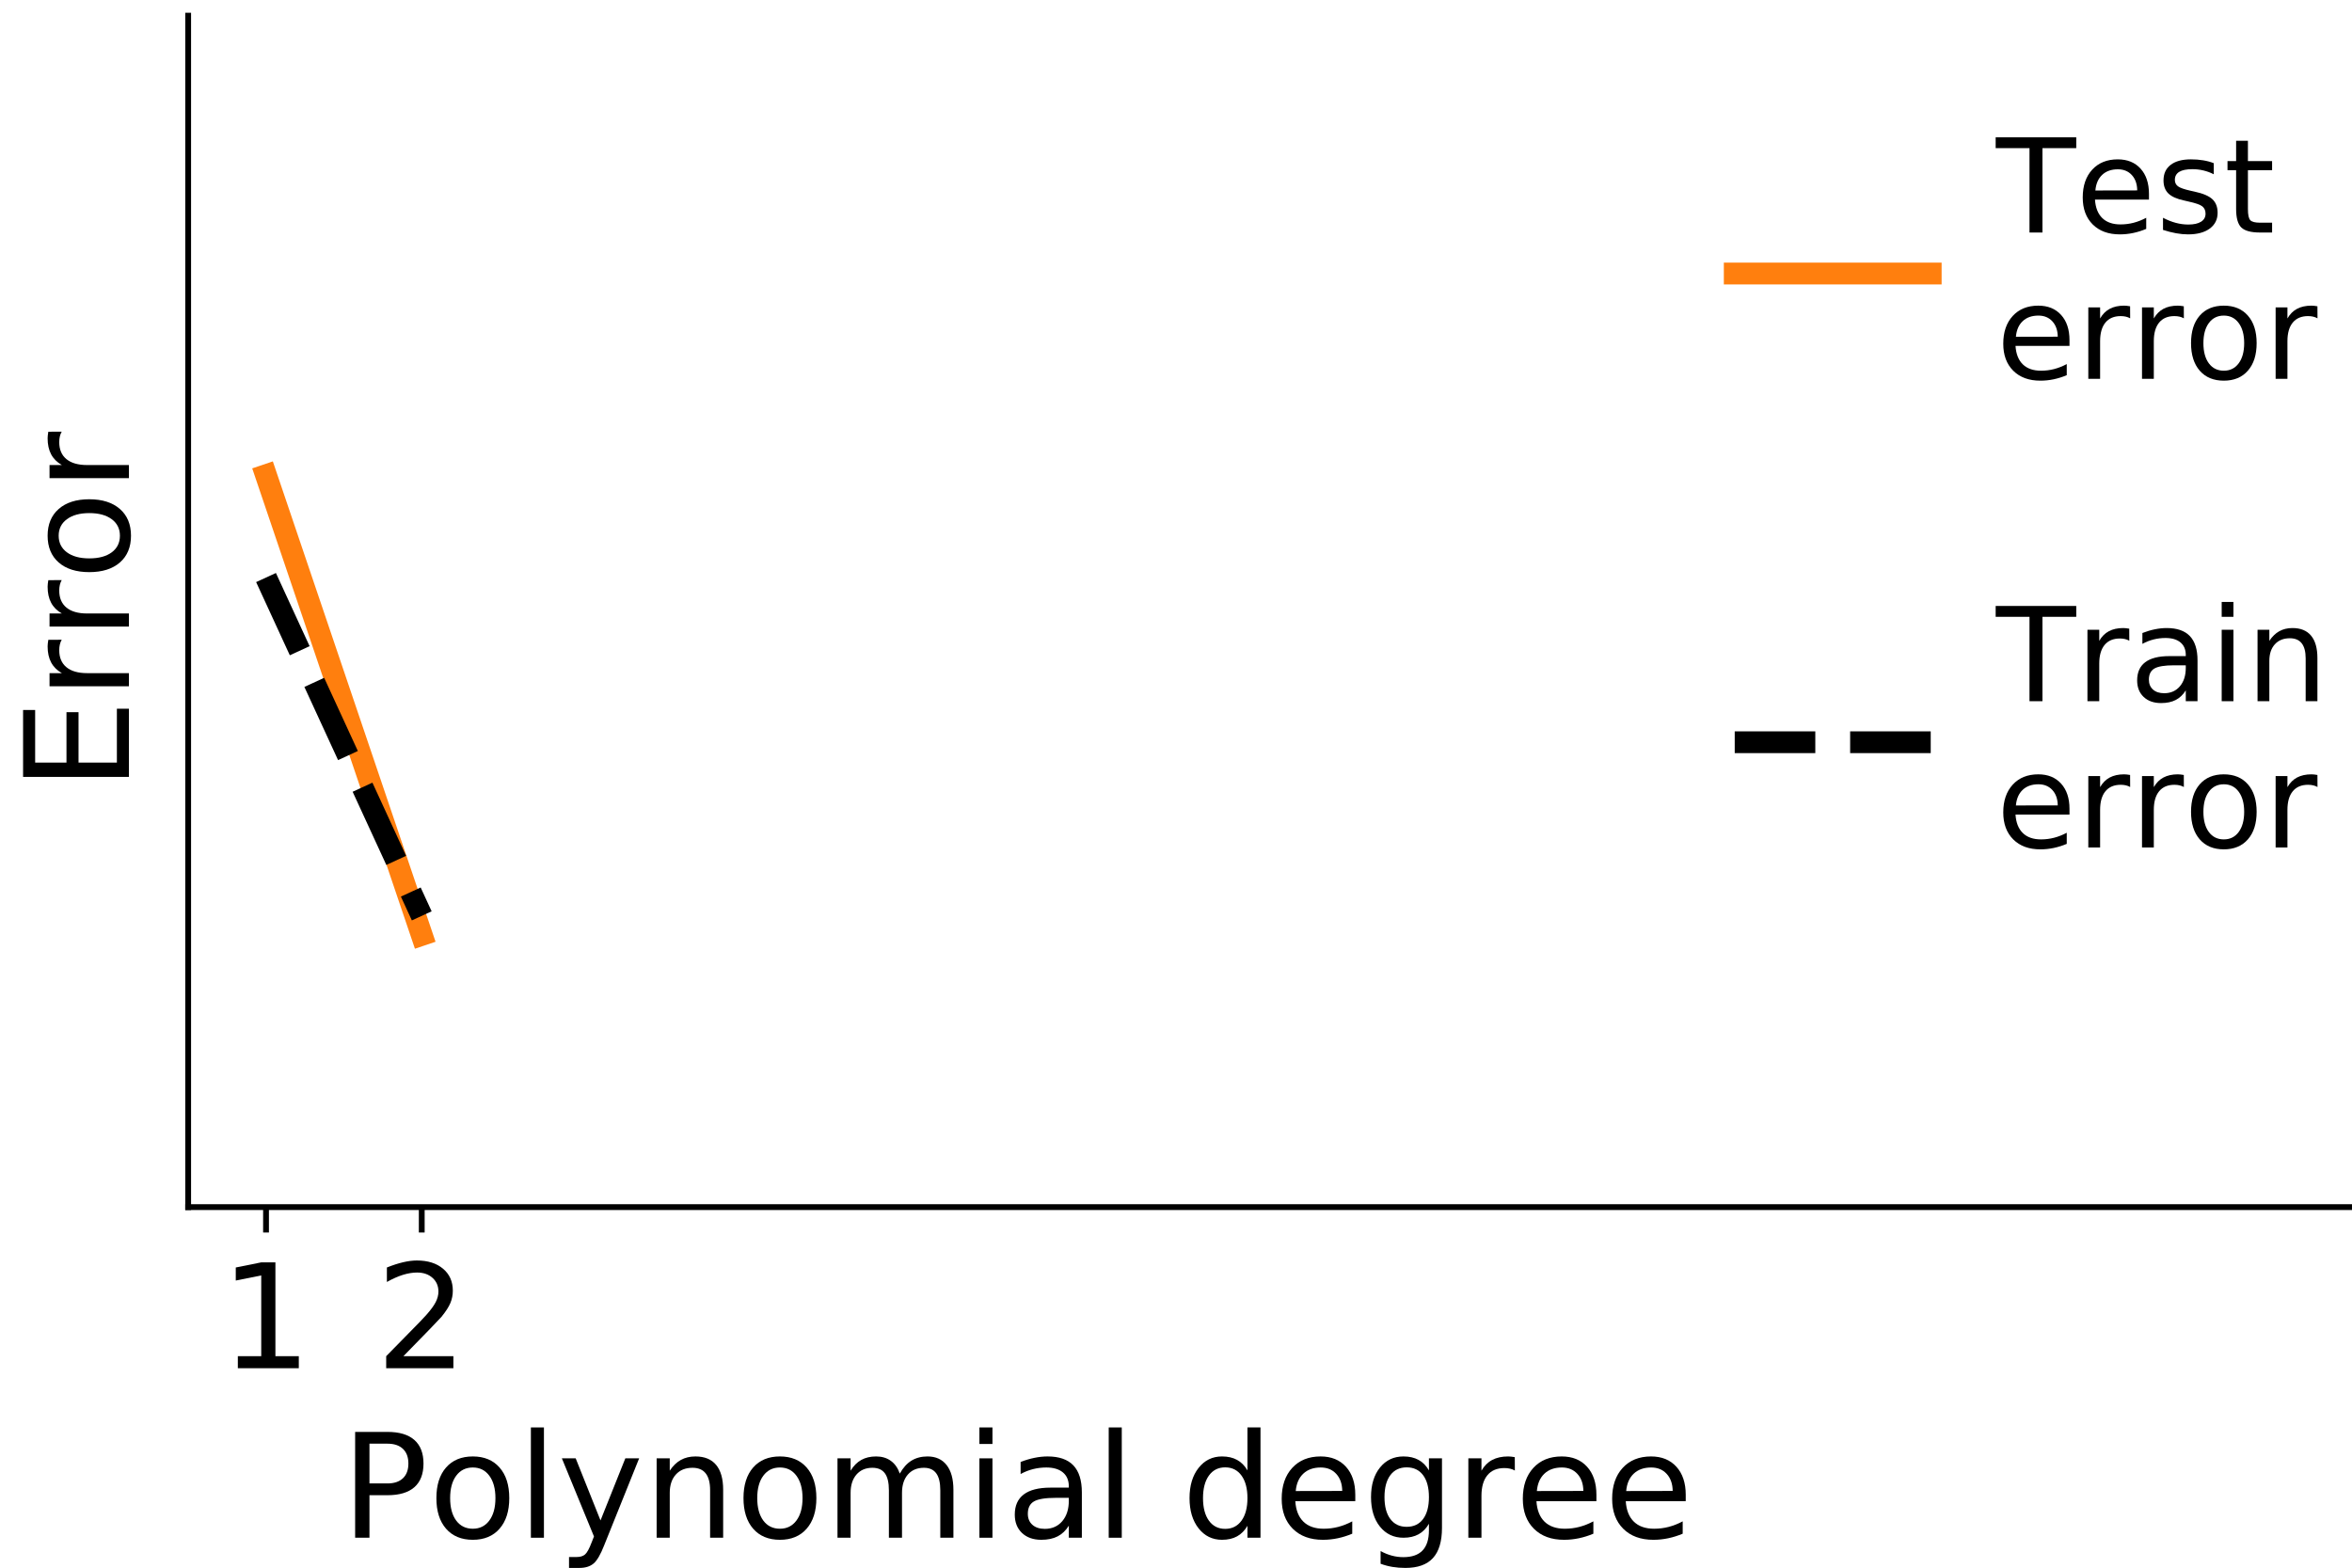
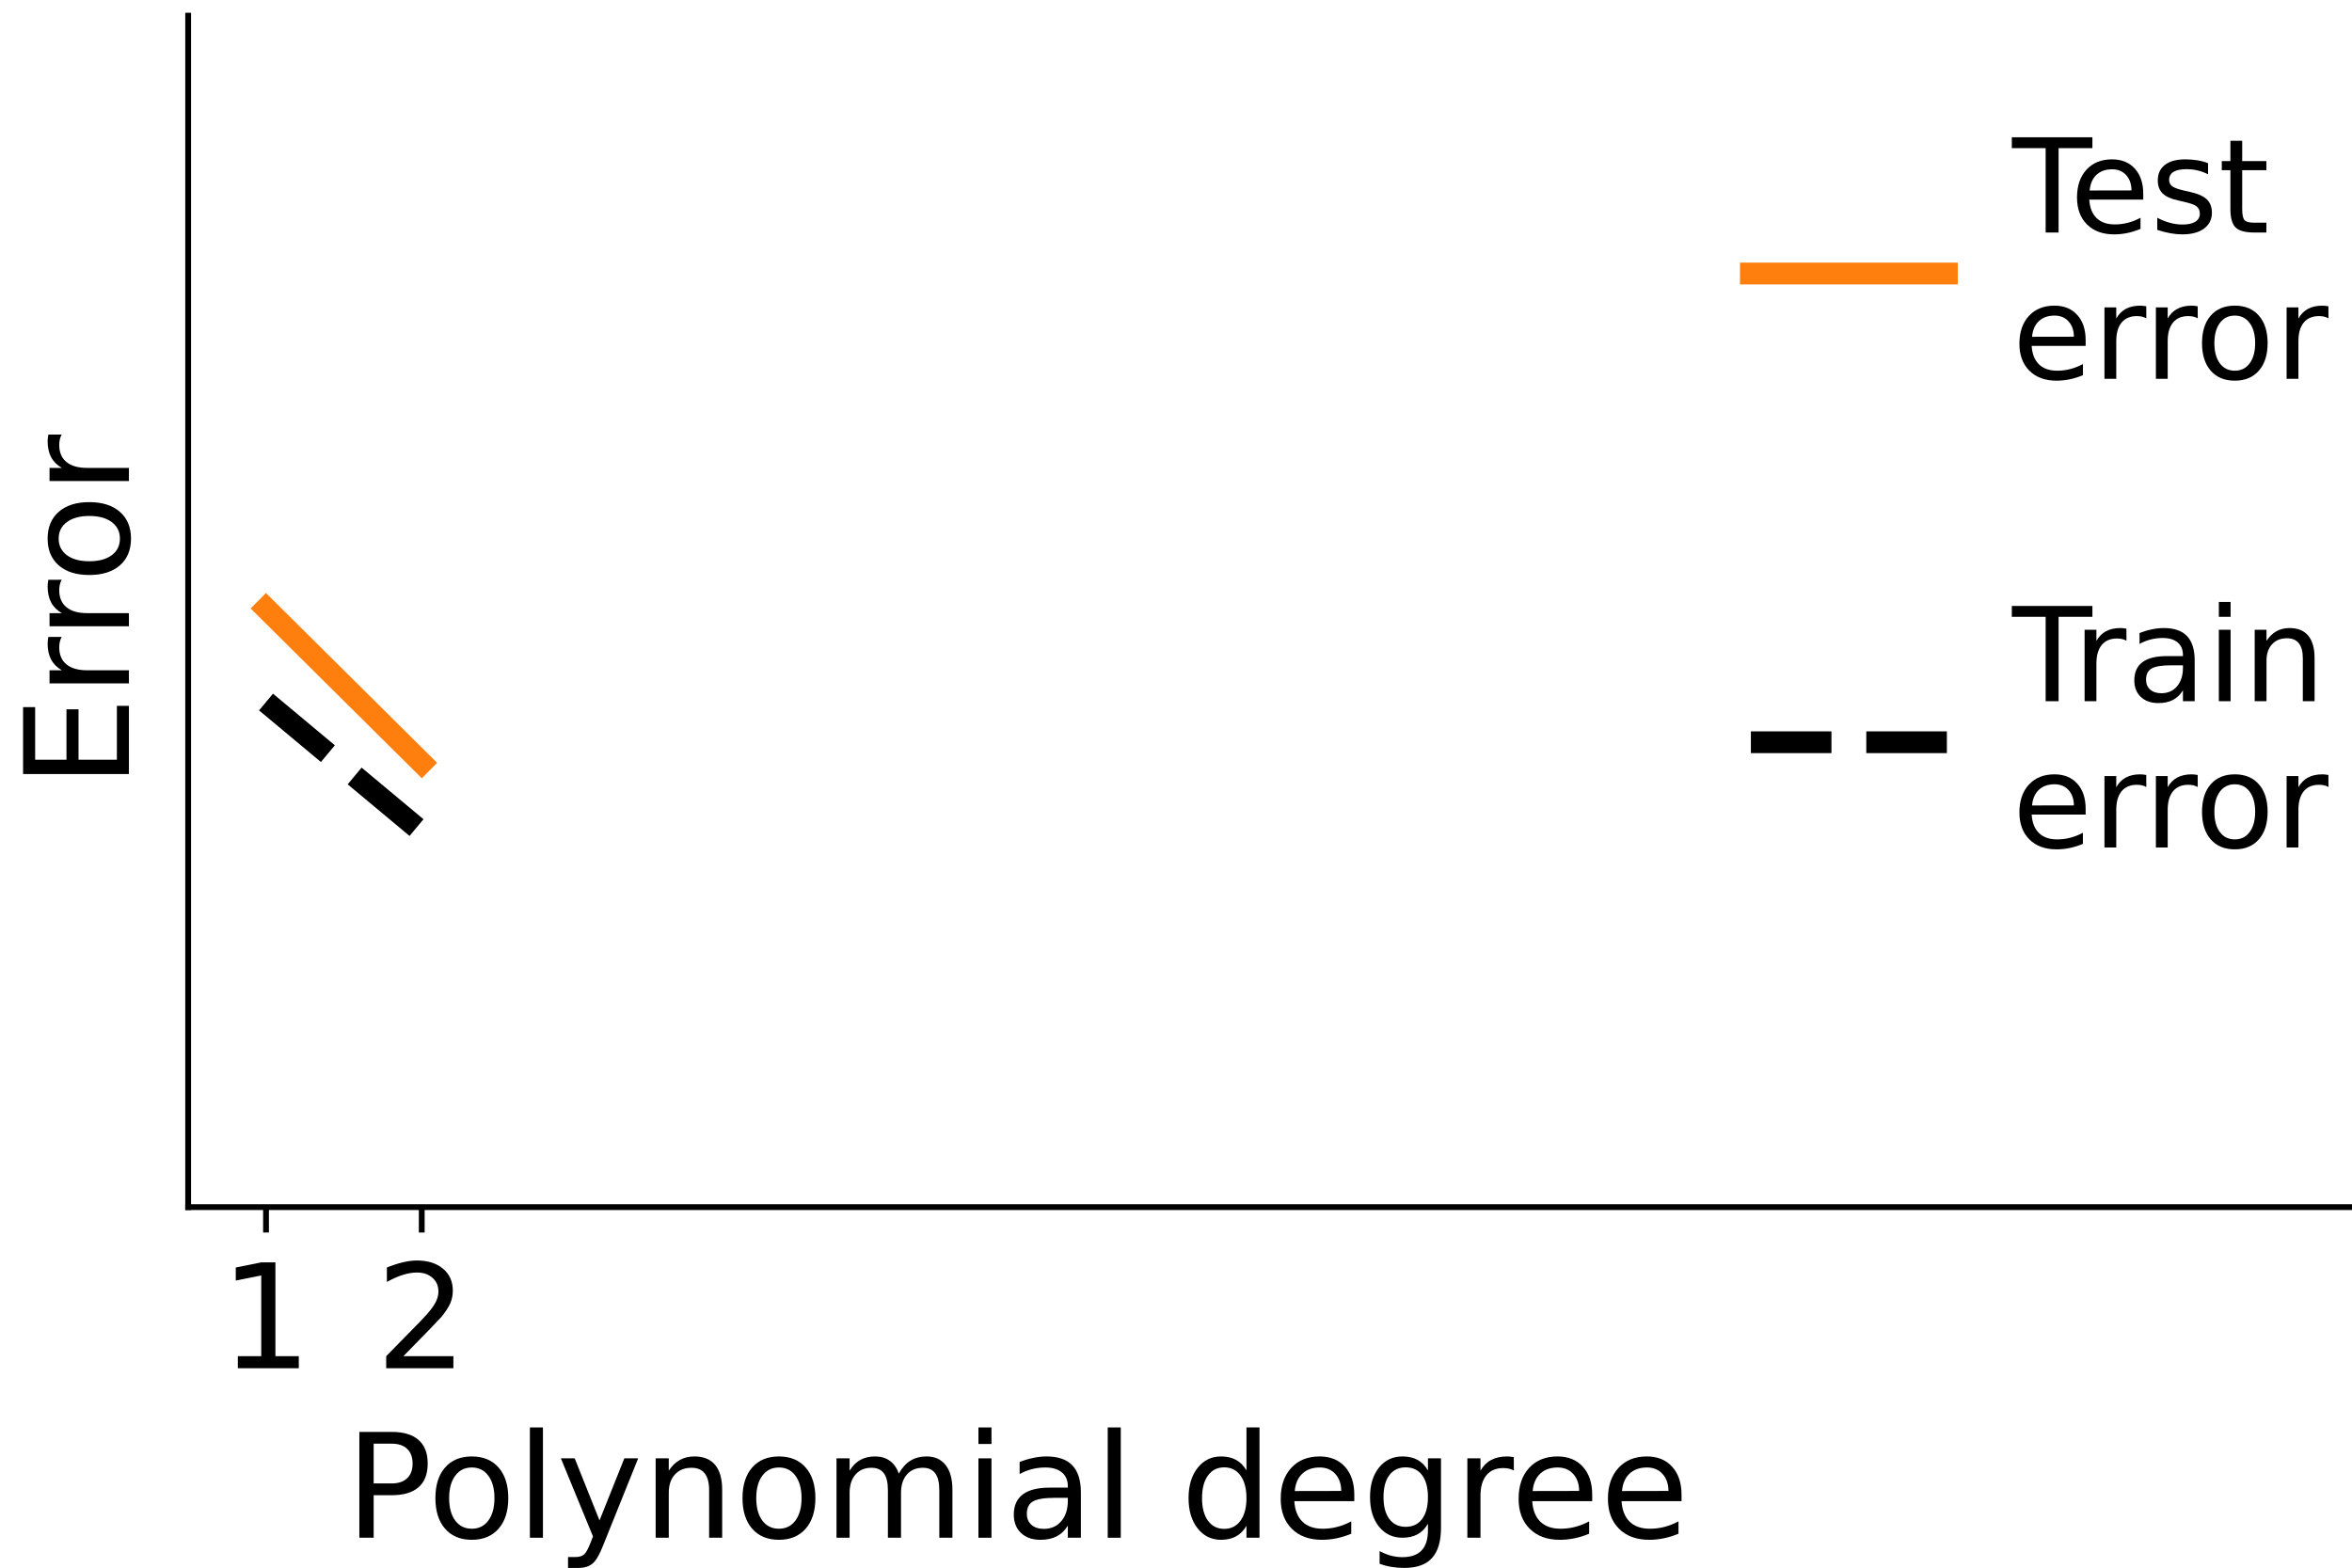
<svg xmlns="http://www.w3.org/2000/svg" xmlns:xlink="http://www.w3.org/1999/xlink" height="216pt" version="1.1" viewBox="0 0 324 216" width="324pt">
  <defs>
-     <style type="text/css">
- *{stroke-linecap:butt;stroke-linejoin:round;}
-   </style>
+     <style type="text/css">*{stroke-linecap:butt;stroke-linejoin:round;}</style>
  </defs>
  <g id="figure_1">
    <g id="patch_1">
      <path d="M 0 216  L 324 216  L 324 0  L 0 0  z " style="fill:none;" />
    </g>
    <g id="axes_1">
      <g id="patch_2">
        <path d="M 25.92 166.32  L 336.96 166.32  L 336.96 2.16  L 25.92 2.16  z " style="fill:none;" />
      </g>
      <g id="matplotlib.axis_1">
        <g id="xtick_1">
          <g id="line2d_1">
            <defs>
-               <path d="M 0 0  L 0 3.5  " id="mc88f7deb1b" style="stroke:#000000;stroke-width:0.8;" />
+               <path d="M 0 0  L 0 3.5  " id="mbb1f1e65dd" style="stroke:#000000;stroke-width:0.8;" />
            </defs>
            <g>
-               <use style="stroke:#000000;stroke-width:0.8;" x="36.646" xlink:href="#mc88f7deb1b" y="166.32" />
+               <use style="stroke:#000000;stroke-width:0.8;" x="36.646" xlink:href="#mbb1f1e65dd" y="166.32" />
            </g>
          </g>
          <g id="text_1">
-             <defs>
-               <path d="M 12.406 8.297  L 28.516 8.297  L 28.516 63.922  L 10.984 60.406  L 10.984 69.391  L 28.422 72.906  L 38.281 72.906  L 38.281 8.297  L 54.391 8.297  L 54.391 0  L 12.406 0  z " id="DejaVuSans-49" />
-             </defs>
            <g transform="translate(30.28302 188.5169)scale(0.2 -0.2)">
+               <defs>
+                 <path d="M 12.406 8.297  L 28.516 8.297  L 28.516 63.922  L 10.984 60.406  L 10.984 69.391  L 28.422 72.906  L 38.281 72.906  L 38.281 8.297  L 54.391 8.297  L 54.391 0  L 12.406 0  z " id="DejaVuSans-49" />
+               </defs>
              <use xlink:href="#DejaVuSans-49" />
            </g>
          </g>
        </g>
        <g id="xtick_2">
          <g id="line2d_2">
            <g>
-               <use style="stroke:#000000;stroke-width:0.8;" x="58.097" xlink:href="#mc88f7deb1b" y="166.32" />
+               <use style="stroke:#000000;stroke-width:0.8;" x="58.097" xlink:href="#mbb1f1e65dd" y="166.32" />
            </g>
          </g>
          <g id="text_2">
-             <defs>
-               <path d="M 19.188 8.297  L 53.609 8.297  L 53.609 0  L 7.328 0  L 7.328 8.297  Q 12.938 14.109 22.625 23.891  Q 32.328 33.688 34.812 36.531  Q 39.547 41.844 41.422 45.531  Q 43.312 49.219 43.312 52.781  Q 43.312 58.594 39.234 62.25  Q 35.156 65.922 28.609 65.922  Q 23.969 65.922 18.812 64.312  Q 13.672 62.703 7.812 59.422  L 7.812 69.391  Q 13.766 71.781 18.938 73  Q 24.125 74.219 28.422 74.219  Q 39.75 74.219 46.484 68.547  Q 53.219 62.891 53.219 53.422  Q 53.219 48.922 51.531 44.891  Q 49.859 40.875 45.406 35.406  Q 44.188 33.984 37.641 27.219  Q 31.109 20.453 19.188 8.297  z " id="DejaVuSans-50" />
-             </defs>
            <g transform="translate(51.73405 188.5169)scale(0.2 -0.2)">
+               <defs>
+                 <path d="M 19.188 8.297  L 53.609 8.297  L 53.609 0  L 7.328 0  L 7.328 8.297  Q 12.938 14.109 22.625 23.891  Q 32.328 33.688 34.812 36.531  Q 39.547 41.844 41.422 45.531  Q 43.312 49.219 43.312 52.781  Q 43.312 58.594 39.234 62.25  Q 35.156 65.922 28.609 65.922  Q 23.969 65.922 18.812 64.312  Q 13.672 62.703 7.812 59.422  L 7.812 69.391  Q 13.766 71.781 18.938 73  Q 24.125 74.219 28.422 74.219  Q 39.75 74.219 46.484 68.547  Q 53.219 62.891 53.219 53.422  Q 53.219 48.922 51.531 44.891  Q 49.859 40.875 45.406 35.406  Q 44.188 33.984 37.641 27.219  Q 31.109 20.453 19.188 8.297  z " id="DejaVuSans-50" />
+               </defs>
              <use xlink:href="#DejaVuSans-50" />
            </g>
          </g>
        </g>
        <g id="text_3">
-           <defs>
-             <path d="M 19.672 64.797  L 19.672 37.406  L 32.078 37.406  Q 38.969 37.406 42.719 40.969  Q 46.484 44.531 46.484 51.125  Q 46.484 57.672 42.719 61.234  Q 38.969 64.797 32.078 64.797  z M 9.812 72.906  L 32.078 72.906  Q 44.344 72.906 50.609 67.359  Q 56.891 61.812 56.891 51.125  Q 56.891 40.328 50.609 34.812  Q 44.344 29.297 32.078 29.297  L 19.672 29.297  L 19.672 0  L 9.812 0  z " id="DejaVuSans-80" />
-             <path d="M 30.609 48.391  Q 23.391 48.391 19.188 42.75  Q 14.984 37.109 14.984 27.297  Q 14.984 17.484 19.156 11.844  Q 23.344 6.203 30.609 6.203  Q 37.797 6.203 41.984 11.859  Q 46.188 17.531 46.188 27.297  Q 46.188 37.016 41.984 42.703  Q 37.797 48.391 30.609 48.391  z M 30.609 56  Q 42.328 56 49.016 48.375  Q 55.719 40.766 55.719 27.297  Q 55.719 13.875 49.016 6.219  Q 42.328 -1.422 30.609 -1.422  Q 18.844 -1.422 12.172 6.219  Q 5.516 13.875 5.516 27.297  Q 5.516 40.766 12.172 48.375  Q 18.844 56 30.609 56  z " id="DejaVuSans-111" />
-             <path d="M 9.422 75.984  L 18.406 75.984  L 18.406 0  L 9.422 0  z " id="DejaVuSans-108" />
-             <path d="M 32.172 -5.078  Q 28.375 -14.844 24.75 -17.812  Q 21.141 -20.797 15.094 -20.797  L 7.906 -20.797  L 7.906 -13.281  L 13.188 -13.281  Q 16.891 -13.281 18.938 -11.516  Q 21 -9.766 23.484 -3.219  L 25.094 0.875  L 2.984 54.688  L 12.5 54.688  L 29.594 11.922  L 46.688 54.688  L 56.203 54.688  z " id="DejaVuSans-121" />
-             <path d="M 54.891 33.016  L 54.891 0  L 45.906 0  L 45.906 32.719  Q 45.906 40.484 42.875 44.328  Q 39.844 48.188 33.797 48.188  Q 26.516 48.188 22.312 43.547  Q 18.109 38.922 18.109 30.906  L 18.109 0  L 9.078 0  L 9.078 54.688  L 18.109 54.688  L 18.109 46.188  Q 21.344 51.125 25.703 53.562  Q 30.078 56 35.797 56  Q 45.219 56 50.047 50.172  Q 54.891 44.344 54.891 33.016  z " id="DejaVuSans-110" />
-             <path d="M 52 44.188  Q 55.375 50.25 60.062 53.125  Q 64.75 56 71.094 56  Q 79.641 56 84.281 50.016  Q 88.922 44.047 88.922 33.016  L 88.922 0  L 79.891 0  L 79.891 32.719  Q 79.891 40.578 77.094 44.375  Q 74.312 48.188 68.609 48.188  Q 61.625 48.188 57.562 43.547  Q 53.516 38.922 53.516 30.906  L 53.516 0  L 44.484 0  L 44.484 32.719  Q 44.484 40.625 41.703 44.406  Q 38.922 48.188 33.109 48.188  Q 26.219 48.188 22.156 43.531  Q 18.109 38.875 18.109 30.906  L 18.109 0  L 9.078 0  L 9.078 54.688  L 18.109 54.688  L 18.109 46.188  Q 21.188 51.219 25.484 53.609  Q 29.781 56 35.688 56  Q 41.656 56 45.828 52.969  Q 50 49.953 52 44.188  z " id="DejaVuSans-109" />
-             <path d="M 9.422 54.688  L 18.406 54.688  L 18.406 0  L 9.422 0  z M 9.422 75.984  L 18.406 75.984  L 18.406 64.594  L 9.422 64.594  z " id="DejaVuSans-105" />
-             <path d="M 34.281 27.484  Q 23.391 27.484 19.188 25  Q 14.984 22.516 14.984 16.5  Q 14.984 11.719 18.141 8.906  Q 21.297 6.109 26.703 6.109  Q 34.188 6.109 38.703 11.406  Q 43.219 16.703 43.219 25.484  L 43.219 27.484  z M 52.203 31.203  L 52.203 0  L 43.219 0  L 43.219 8.297  Q 40.141 3.328 35.547 0.953  Q 30.953 -1.422 24.312 -1.422  Q 15.922 -1.422 10.953 3.297  Q 6 8.016 6 15.922  Q 6 25.141 12.172 29.828  Q 18.359 34.516 30.609 34.516  L 43.219 34.516  L 43.219 35.406  Q 43.219 41.609 39.141 45  Q 35.062 48.391 27.688 48.391  Q 23 48.391 18.547 47.266  Q 14.109 46.141 10.016 43.891  L 10.016 52.203  Q 14.938 54.109 19.578 55.047  Q 24.219 56 28.609 56  Q 40.484 56 46.344 49.844  Q 52.203 43.703 52.203 31.203  z " id="DejaVuSans-97" />
-             <path id="DejaVuSans-32" />
-             <path d="M 45.406 46.391  L 45.406 75.984  L 54.391 75.984  L 54.391 0  L 45.406 0  L 45.406 8.203  Q 42.578 3.328 38.25 0.953  Q 33.938 -1.422 27.875 -1.422  Q 17.969 -1.422 11.734 6.484  Q 5.516 14.406 5.516 27.297  Q 5.516 40.188 11.734 48.094  Q 17.969 56 27.875 56  Q 33.938 56 38.25 53.625  Q 42.578 51.266 45.406 46.391  z M 14.797 27.297  Q 14.797 17.391 18.875 11.75  Q 22.953 6.109 30.078 6.109  Q 37.203 6.109 41.297 11.75  Q 45.406 17.391 45.406 27.297  Q 45.406 37.203 41.297 42.844  Q 37.203 48.484 30.078 48.484  Q 22.953 48.484 18.875 42.844  Q 14.797 37.203 14.797 27.297  z " id="DejaVuSans-100" />
-             <path d="M 56.203 29.594  L 56.203 25.203  L 14.891 25.203  Q 15.484 15.922 20.484 11.062  Q 25.484 6.203 34.422 6.203  Q 39.594 6.203 44.453 7.469  Q 49.312 8.734 54.109 11.281  L 54.109 2.781  Q 49.266 0.734 44.188 -0.344  Q 39.109 -1.422 33.891 -1.422  Q 20.797 -1.422 13.156 6.188  Q 5.516 13.812 5.516 26.812  Q 5.516 40.234 12.766 48.109  Q 20.016 56 32.328 56  Q 43.359 56 49.781 48.891  Q 56.203 41.797 56.203 29.594  z M 47.219 32.234  Q 47.125 39.594 43.094 43.984  Q 39.062 48.391 32.422 48.391  Q 24.906 48.391 20.391 44.141  Q 15.875 39.891 15.188 32.172  z " id="DejaVuSans-101" />
-             <path d="M 45.406 27.984  Q 45.406 37.75 41.375 43.109  Q 37.359 48.484 30.078 48.484  Q 22.859 48.484 18.828 43.109  Q 14.797 37.75 14.797 27.984  Q 14.797 18.266 18.828 12.891  Q 22.859 7.516 30.078 7.516  Q 37.359 7.516 41.375 12.891  Q 45.406 18.266 45.406 27.984  z M 54.391 6.781  Q 54.391 -7.172 48.188 -13.984  Q 42 -20.797 29.203 -20.797  Q 24.469 -20.797 20.266 -20.094  Q 16.062 -19.391 12.109 -17.922  L 12.109 -9.188  Q 16.062 -11.328 19.922 -12.344  Q 23.781 -13.375 27.781 -13.375  Q 36.625 -13.375 41.016 -8.766  Q 45.406 -4.156 45.406 5.172  L 45.406 9.625  Q 42.625 4.781 38.281 2.391  Q 33.938 0 27.875 0  Q 17.828 0 11.672 7.656  Q 5.516 15.328 5.516 27.984  Q 5.516 40.672 11.672 48.328  Q 17.828 56 27.875 56  Q 33.938 56 38.281 53.609  Q 42.625 51.219 45.406 46.391  L 45.406 54.688  L 54.391 54.688  z " id="DejaVuSans-103" />
-             <path d="M 41.109 46.297  Q 39.594 47.172 37.812 47.578  Q 36.031 48 33.891 48  Q 26.266 48 22.188 43.047  Q 18.109 38.094 18.109 28.812  L 18.109 0  L 9.078 0  L 9.078 54.688  L 18.109 54.688  L 18.109 46.188  Q 20.953 51.172 25.484 53.578  Q 30.031 56 36.531 56  Q 37.453 56 38.578 55.875  Q 39.703 55.766 41.062 55.516  z " id="DejaVuSans-114" />
-           </defs>
-           <g transform="translate(46.96031 211.8731)scale(0.2 -0.2)">
+           <g transform="translate(47.54 211.8731)scale(0.2 -0.2)">
+             <defs>
+               <path d="M 19.672 64.797  L 19.672 37.406  L 32.078 37.406  Q 38.969 37.406 42.719 40.969  Q 46.484 44.531 46.484 51.125  Q 46.484 57.672 42.719 61.234  Q 38.969 64.797 32.078 64.797  z M 9.812 72.906  L 32.078 72.906  Q 44.344 72.906 50.609 67.359  Q 56.891 61.812 56.891 51.125  Q 56.891 40.328 50.609 34.812  Q 44.344 29.297 32.078 29.297  L 19.672 29.297  L 19.672 0  L 9.812 0  z " id="DejaVuSans-80" />
+               <path d="M 30.609 48.391  Q 23.391 48.391 19.188 42.75  Q 14.984 37.109 14.984 27.297  Q 14.984 17.484 19.156 11.844  Q 23.344 6.203 30.609 6.203  Q 37.797 6.203 41.984 11.859  Q 46.188 17.531 46.188 27.297  Q 46.188 37.016 41.984 42.703  Q 37.797 48.391 30.609 48.391  z M 30.609 56  Q 42.328 56 49.016 48.375  Q 55.719 40.766 55.719 27.297  Q 55.719 13.875 49.016 6.219  Q 42.328 -1.422 30.609 -1.422  Q 18.844 -1.422 12.172 6.219  Q 5.516 13.875 5.516 27.297  Q 5.516 40.766 12.172 48.375  Q 18.844 56 30.609 56  z " id="DejaVuSans-111" />
+               <path d="M 9.422 75.984  L 18.406 75.984  L 18.406 0  L 9.422 0  z " id="DejaVuSans-108" />
+               <path d="M 32.172 -5.078  Q 28.375 -14.844 24.75 -17.812  Q 21.141 -20.797 15.094 -20.797  L 7.906 -20.797  L 7.906 -13.281  L 13.188 -13.281  Q 16.891 -13.281 18.938 -11.516  Q 21 -9.766 23.484 -3.219  L 25.094 0.875  L 2.984 54.688  L 12.5 54.688  L 29.594 11.922  L 46.688 54.688  L 56.203 54.688  z " id="DejaVuSans-121" />
+               <path d="M 54.891 33.016  L 54.891 0  L 45.906 0  L 45.906 32.719  Q 45.906 40.484 42.875 44.328  Q 39.844 48.188 33.797 48.188  Q 26.516 48.188 22.312 43.547  Q 18.109 38.922 18.109 30.906  L 18.109 0  L 9.078 0  L 9.078 54.688  L 18.109 54.688  L 18.109 46.188  Q 21.344 51.125 25.703 53.562  Q 30.078 56 35.797 56  Q 45.219 56 50.047 50.172  Q 54.891 44.344 54.891 33.016  z " id="DejaVuSans-110" />
+               <path d="M 52 44.188  Q 55.375 50.25 60.062 53.125  Q 64.75 56 71.094 56  Q 79.641 56 84.281 50.016  Q 88.922 44.047 88.922 33.016  L 88.922 0  L 79.891 0  L 79.891 32.719  Q 79.891 40.578 77.094 44.375  Q 74.312 48.188 68.609 48.188  Q 61.625 48.188 57.562 43.547  Q 53.516 38.922 53.516 30.906  L 53.516 0  L 44.484 0  L 44.484 32.719  Q 44.484 40.625 41.703 44.406  Q 38.922 48.188 33.109 48.188  Q 26.219 48.188 22.156 43.531  Q 18.109 38.875 18.109 30.906  L 18.109 0  L 9.078 0  L 9.078 54.688  L 18.109 54.688  L 18.109 46.188  Q 21.188 51.219 25.484 53.609  Q 29.781 56 35.688 56  Q 41.656 56 45.828 52.969  Q 50 49.953 52 44.188  z " id="DejaVuSans-109" />
+               <path d="M 9.422 54.688  L 18.406 54.688  L 18.406 0  L 9.422 0  z M 9.422 75.984  L 18.406 75.984  L 18.406 64.594  L 9.422 64.594  z " id="DejaVuSans-105" />
+               <path d="M 34.281 27.484  Q 23.391 27.484 19.188 25  Q 14.984 22.516 14.984 16.5  Q 14.984 11.719 18.141 8.906  Q 21.297 6.109 26.703 6.109  Q 34.188 6.109 38.703 11.406  Q 43.219 16.703 43.219 25.484  L 43.219 27.484  z M 52.203 31.203  L 52.203 0  L 43.219 0  L 43.219 8.297  Q 40.141 3.328 35.547 0.953  Q 30.953 -1.422 24.312 -1.422  Q 15.922 -1.422 10.953 3.297  Q 6 8.016 6 15.922  Q 6 25.141 12.172 29.828  Q 18.359 34.516 30.609 34.516  L 43.219 34.516  L 43.219 35.406  Q 43.219 41.609 39.141 45  Q 35.062 48.391 27.688 48.391  Q 23 48.391 18.547 47.266  Q 14.109 46.141 10.016 43.891  L 10.016 52.203  Q 14.938 54.109 19.578 55.047  Q 24.219 56 28.609 56  Q 40.484 56 46.344 49.844  Q 52.203 43.703 52.203 31.203  z " id="DejaVuSans-97" />
+               <path id="DejaVuSans-32" />
+               <path d="M 45.406 46.391  L 45.406 75.984  L 54.391 75.984  L 54.391 0  L 45.406 0  L 45.406 8.203  Q 42.578 3.328 38.25 0.953  Q 33.938 -1.422 27.875 -1.422  Q 17.969 -1.422 11.734 6.484  Q 5.516 14.406 5.516 27.297  Q 5.516 40.188 11.734 48.094  Q 17.969 56 27.875 56  Q 33.938 56 38.25 53.625  Q 42.578 51.266 45.406 46.391  z M 14.797 27.297  Q 14.797 17.391 18.875 11.75  Q 22.953 6.109 30.078 6.109  Q 37.203 6.109 41.297 11.75  Q 45.406 17.391 45.406 27.297  Q 45.406 37.203 41.297 42.844  Q 37.203 48.484 30.078 48.484  Q 22.953 48.484 18.875 42.844  Q 14.797 37.203 14.797 27.297  z " id="DejaVuSans-100" />
+               <path d="M 56.203 29.594  L 56.203 25.203  L 14.891 25.203  Q 15.484 15.922 20.484 11.062  Q 25.484 6.203 34.422 6.203  Q 39.594 6.203 44.453 7.469  Q 49.312 8.734 54.109 11.281  L 54.109 2.781  Q 49.266 0.734 44.188 -0.344  Q 39.109 -1.422 33.891 -1.422  Q 20.797 -1.422 13.156 6.188  Q 5.516 13.812 5.516 26.812  Q 5.516 40.234 12.766 48.109  Q 20.016 56 32.328 56  Q 43.359 56 49.781 48.891  Q 56.203 41.797 56.203 29.594  z M 47.219 32.234  Q 47.125 39.594 43.094 43.984  Q 39.062 48.391 32.422 48.391  Q 24.906 48.391 20.391 44.141  Q 15.875 39.891 15.188 32.172  z " id="DejaVuSans-101" />
+               <path d="M 45.406 27.984  Q 45.406 37.75 41.375 43.109  Q 37.359 48.484 30.078 48.484  Q 22.859 48.484 18.828 43.109  Q 14.797 37.75 14.797 27.984  Q 14.797 18.266 18.828 12.891  Q 22.859 7.516 30.078 7.516  Q 37.359 7.516 41.375 12.891  Q 45.406 18.266 45.406 27.984  z M 54.391 6.781  Q 54.391 -7.172 48.188 -13.984  Q 42 -20.797 29.203 -20.797  Q 24.469 -20.797 20.266 -20.094  Q 16.062 -19.391 12.109 -17.922  L 12.109 -9.188  Q 16.062 -11.328 19.922 -12.344  Q 23.781 -13.375 27.781 -13.375  Q 36.625 -13.375 41.016 -8.766  Q 45.406 -4.156 45.406 5.172  L 45.406 9.625  Q 42.625 4.781 38.281 2.391  Q 33.938 0 27.875 0  Q 17.828 0 11.672 7.656  Q 5.516 15.328 5.516 27.984  Q 5.516 40.672 11.672 48.328  Q 17.828 56 27.875 56  Q 33.938 56 38.281 53.609  Q 42.625 51.219 45.406 46.391  L 45.406 54.688  L 54.391 54.688  z " id="DejaVuSans-103" />
+               <path d="M 41.109 46.297  Q 39.594 47.172 37.812 47.578  Q 36.031 48 33.891 48  Q 26.266 48 22.188 43.047  Q 18.109 38.094 18.109 28.812  L 18.109 0  L 9.078 0  L 9.078 54.688  L 18.109 54.688  L 18.109 46.188  Q 20.953 51.172 25.484 53.578  Q 30.031 56 36.531 56  Q 37.453 56 38.578 55.875  Q 39.703 55.766 41.062 55.516  z " id="DejaVuSans-114" />
+             </defs>
            <use xlink:href="#DejaVuSans-80" />
-             <use x="60.256" xlink:href="#DejaVuSans-111" />
-             <use x="121.438" xlink:href="#DejaVuSans-108" />
-             <use x="149.221" xlink:href="#DejaVuSans-121" />
-             <use x="208.4" xlink:href="#DejaVuSans-110" />
-             <use x="271.779" xlink:href="#DejaVuSans-111" />
-             <use x="332.961" xlink:href="#DejaVuSans-109" />
-             <use x="430.373" xlink:href="#DejaVuSans-105" />
-             <use x="458.156" xlink:href="#DejaVuSans-97" />
-             <use x="519.436" xlink:href="#DejaVuSans-108" />
-             <use x="547.219" xlink:href="#DejaVuSans-32" />
-             <use x="579.006" xlink:href="#DejaVuSans-100" />
-             <use x="642.482" xlink:href="#DejaVuSans-101" />
-             <use x="704.006" xlink:href="#DejaVuSans-103" />
-             <use x="767.482" xlink:href="#DejaVuSans-114" />
-             <use x="808.564" xlink:href="#DejaVuSans-101" />
-             <use x="870.088" xlink:href="#DejaVuSans-101" />
-             <use x="931.611" xlink:href="#DejaVuSans-32" />
-             <use x="963.398" xlink:href="#DejaVuSans-32" />
-             <use x="995.186" xlink:href="#DejaVuSans-32" />
-             <use x="1026.973" xlink:href="#DejaVuSans-32" />
-             <use x="1058.76" xlink:href="#DejaVuSans-32" />
-             <use x="1090.547" xlink:href="#DejaVuSans-32" />
-             <use x="1122.334" xlink:href="#DejaVuSans-32" />
-             <use x="1154.121" xlink:href="#DejaVuSans-32" />
-             <use x="1185.908" xlink:href="#DejaVuSans-32" />
-             <use x="1217.695" xlink:href="#DejaVuSans-32" />
-             <use x="1249.482" xlink:href="#DejaVuSans-32" />
-             <use x="1281.27" xlink:href="#DejaVuSans-32" />
-             <use x="1313.057" xlink:href="#DejaVuSans-32" />
+             <use x="56.678" xlink:href="#DejaVuSans-111" />
+             <use x="117.859" xlink:href="#DejaVuSans-108" />
+             <use x="145.643" xlink:href="#DejaVuSans-121" />
+             <use x="204.822" xlink:href="#DejaVuSans-110" />
+             <use x="268.201" xlink:href="#DejaVuSans-111" />
+             <use x="329.383" xlink:href="#DejaVuSans-109" />
+             <use x="426.795" xlink:href="#DejaVuSans-105" />
+             <use x="454.578" xlink:href="#DejaVuSans-97" />
+             <use x="515.857" xlink:href="#DejaVuSans-108" />
+             <use x="543.641" xlink:href="#DejaVuSans-32" />
+             <use x="575.428" xlink:href="#DejaVuSans-100" />
+             <use x="638.904" xlink:href="#DejaVuSans-101" />
+             <use x="700.428" xlink:href="#DejaVuSans-103" />
+             <use x="763.904" xlink:href="#DejaVuSans-114" />
+             <use x="802.768" xlink:href="#DejaVuSans-101" />
+             <use x="864.291" xlink:href="#DejaVuSans-101" />
+             <use x="925.814" xlink:href="#DejaVuSans-32" />
+             <use x="957.602" xlink:href="#DejaVuSans-32" />
+             <use x="989.389" xlink:href="#DejaVuSans-32" />
+             <use x="1021.176" xlink:href="#DejaVuSans-32" />
+             <use x="1052.963" xlink:href="#DejaVuSans-32" />
+             <use x="1084.75" xlink:href="#DejaVuSans-32" />
+             <use x="1116.537" xlink:href="#DejaVuSans-32" />
+             <use x="1148.324" xlink:href="#DejaVuSans-32" />
+             <use x="1180.111" xlink:href="#DejaVuSans-32" />
+             <use x="1211.898" xlink:href="#DejaVuSans-32" />
+             <use x="1243.686" xlink:href="#DejaVuSans-32" />
+             <use x="1275.473" xlink:href="#DejaVuSans-32" />
+             <use x="1307.26" xlink:href="#DejaVuSans-32" />
          </g>
        </g>
      </g>
      <g id="matplotlib.axis_2">
        <g id="text_4">
-           <defs>
-             <path d="M 9.812 72.906  L 55.906 72.906  L 55.906 64.594  L 19.672 64.594  L 19.672 43.016  L 54.391 43.016  L 54.391 34.719  L 19.672 34.719  L 19.672 8.297  L 56.781 8.297  L 56.781 0  L 9.812 0  z " id="DejaVuSans-69" />
-           </defs>
-           <g transform="translate(17.76063 109.0056)rotate(-90)scale(0.2 -0.2)">
+           <g transform="translate(17.76063 108.6103)rotate(-90)scale(0.2 -0.2)">
+             <defs>
+               <path d="M 9.812 72.906  L 55.906 72.906  L 55.906 64.594  L 19.672 64.594  L 19.672 43.016  L 54.391 43.016  L 54.391 34.719  L 19.672 34.719  L 19.672 8.297  L 56.781 8.297  L 56.781 0  L 9.812 0  z " id="DejaVuSans-69" />
+             </defs>
            <use xlink:href="#DejaVuSans-69" />
            <use x="63.184" xlink:href="#DejaVuSans-114" />
-             <use x="104.281" xlink:href="#DejaVuSans-114" />
-             <use x="145.363" xlink:href="#DejaVuSans-111" />
-             <use x="206.545" xlink:href="#DejaVuSans-114" />
+             <use x="102.547" xlink:href="#DejaVuSans-114" />
+             <use x="141.41" xlink:href="#DejaVuSans-111" />
+             <use x="202.592" xlink:href="#DejaVuSans-114" />
          </g>
        </g>
      </g>
      <g id="line2d_3">
-         <path clip-path="url(#p04934e9e9f)" d="M 36.646 65.472  L 58.097 128.817  " style="fill:none;stroke:#ff7f0e;stroke-linecap:square;stroke-width:3;" />
+         <path clip-path="url(#p966b2b285e)" d="M 36.646 83.829  L 58.097 105.112  " style="fill:none;stroke:#ff7f0e;stroke-linecap:square;stroke-width:3;" />
      </g>
      <g id="line2d_4">
-         <path clip-path="url(#p04934e9e9f)" d="M 36.646 79.575  L 58.097 126.19  " style="fill:none;stroke:#000000;stroke-dasharray:11.1,4.8;stroke-dashoffset:0;stroke-width:3;" />
+         <path clip-path="url(#p966b2b285e)" d="M 36.646 96.728  L 58.097 114.628  " style="fill:none;stroke:#000000;stroke-dasharray:11.1,4.8;stroke-dashoffset:0;stroke-width:3;" />
      </g>
      <g id="patch_3">
        <path d="M 25.92 166.32  L 25.92 2.16  " style="fill:none;stroke:#000000;stroke-linecap:square;stroke-linejoin:miter;stroke-width:0.8;" />
      </g>
      <g id="patch_4">
        <path d="M 25.92 166.32  L 325 166.32  " style="fill:none;stroke:#000000;stroke-linecap:square;stroke-linejoin:miter;stroke-width:0.8;" />
      </g>
      <g id="legend_1">
        <g id="line2d_5">
-           <path d="M 238.967 37.687  L 265.967 37.687  " style="fill:none;stroke:#ff7f0e;stroke-linecap:square;stroke-width:3;" />
+           <path d="M 241.192 37.687  L 268.192 37.687  " style="fill:none;stroke:#ff7f0e;stroke-linecap:square;stroke-width:3;" />
        </g>
        <g id="line2d_6" />
        <g id="text_5">
-           <defs>
-             <path d="M -0.297 72.906  L 61.375 72.906  L 61.375 64.594  L 35.5 64.594  L 35.5 0  L 25.594 0  L 25.594 64.594  L -0.297 64.594  z " id="DejaVuSans-84" />
-             <path d="M 44.281 53.078  L 44.281 44.578  Q 40.484 46.531 36.375 47.5  Q 32.281 48.484 27.875 48.484  Q 21.188 48.484 17.844 46.438  Q 14.5 44.391 14.5 40.281  Q 14.5 37.156 16.891 35.375  Q 19.281 33.594 26.516 31.984  L 29.594 31.297  Q 39.156 29.25 43.188 25.516  Q 47.219 21.781 47.219 15.094  Q 47.219 7.469 41.188 3.016  Q 35.156 -1.422 24.609 -1.422  Q 20.219 -1.422 15.453 -0.562  Q 10.688 0.297 5.422 2  L 5.422 11.281  Q 10.406 8.688 15.234 7.391  Q 20.062 6.109 24.812 6.109  Q 31.156 6.109 34.562 8.281  Q 37.984 10.453 37.984 14.406  Q 37.984 18.062 35.516 20.016  Q 33.062 21.969 24.703 23.781  L 21.578 24.516  Q 13.234 26.266 9.516 29.906  Q 5.812 33.547 5.812 39.891  Q 5.812 47.609 11.281 51.797  Q 16.75 56 26.812 56  Q 31.781 56 36.172 55.266  Q 40.578 54.547 44.281 53.078  z " id="DejaVuSans-115" />
-             <path d="M 18.312 70.219  L 18.312 54.688  L 36.812 54.688  L 36.812 47.703  L 18.312 47.703  L 18.312 18.016  Q 18.312 11.328 20.141 9.422  Q 21.969 7.516 27.594 7.516  L 36.812 7.516  L 36.812 0  L 27.594 0  Q 17.188 0 13.234 3.875  Q 9.281 7.766 9.281 18.016  L 9.281 47.703  L 2.688 47.703  L 2.688 54.688  L 9.281 54.688  L 9.281 70.219  z " id="DejaVuSans-116" />
-           </defs>
-           <g transform="translate(274.9669 32.03719)scale(0.18 -0.18)">
+           <g transform="translate(277.1916 32.03719)scale(0.18 -0.18)">
+             <defs>
+               <path d="M -0.297 72.906  L 61.375 72.906  L 61.375 64.594  L 35.5 64.594  L 35.5 0  L 25.594 0  L 25.594 64.594  L -0.297 64.594  z " id="DejaVuSans-84" />
+               <path d="M 44.281 53.078  L 44.281 44.578  Q 40.484 46.531 36.375 47.5  Q 32.281 48.484 27.875 48.484  Q 21.188 48.484 17.844 46.438  Q 14.5 44.391 14.5 40.281  Q 14.5 37.156 16.891 35.375  Q 19.281 33.594 26.516 31.984  L 29.594 31.297  Q 39.156 29.25 43.188 25.516  Q 47.219 21.781 47.219 15.094  Q 47.219 7.469 41.188 3.016  Q 35.156 -1.422 24.609 -1.422  Q 20.219 -1.422 15.453 -0.562  Q 10.688 0.297 5.422 2  L 5.422 11.281  Q 10.406 8.688 15.234 7.391  Q 20.062 6.109 24.812 6.109  Q 31.156 6.109 34.562 8.281  Q 37.984 10.453 37.984 14.406  Q 37.984 18.062 35.516 20.016  Q 33.062 21.969 24.703 23.781  L 21.578 24.516  Q 13.234 26.266 9.516 29.906  Q 5.812 33.547 5.812 39.891  Q 5.812 47.609 11.281 51.797  Q 16.75 56 26.812 56  Q 31.781 56 36.172 55.266  Q 40.578 54.547 44.281 53.078  z " id="DejaVuSans-115" />
+               <path d="M 18.312 70.219  L 18.312 54.688  L 36.812 54.688  L 36.812 47.703  L 18.312 47.703  L 18.312 18.016  Q 18.312 11.328 20.141 9.422  Q 21.969 7.516 27.594 7.516  L 36.812 7.516  L 36.812 0  L 27.594 0  Q 17.188 0 13.234 3.875  Q 9.281 7.766 9.281 18.016  L 9.281 47.703  L 2.688 47.703  L 2.688 54.688  L 9.281 54.688  L 9.281 70.219  z " id="DejaVuSans-116" />
+             </defs>
            <use xlink:href="#DejaVuSans-84" />
-             <use x="60.818" xlink:href="#DejaVuSans-101" />
-             <use x="122.342" xlink:href="#DejaVuSans-115" />
-             <use x="174.441" xlink:href="#DejaVuSans-116" />
+             <use x="44.084" xlink:href="#DejaVuSans-101" />
+             <use x="105.607" xlink:href="#DejaVuSans-115" />
+             <use x="157.707" xlink:href="#DejaVuSans-116" />
          </g>
-           <g transform="translate(274.9669 52.19325)scale(0.18 -0.18)">
+           <g transform="translate(277.1916 52.19325)scale(0.18 -0.18)">
            <use xlink:href="#DejaVuSans-101" />
            <use x="61.523" xlink:href="#DejaVuSans-114" />
-             <use x="102.621" xlink:href="#DejaVuSans-114" />
-             <use x="143.703" xlink:href="#DejaVuSans-111" />
-             <use x="204.885" xlink:href="#DejaVuSans-114" />
+             <use x="100.887" xlink:href="#DejaVuSans-114" />
+             <use x="139.75" xlink:href="#DejaVuSans-111" />
+             <use x="200.932" xlink:href="#DejaVuSans-114" />
          </g>
        </g>
        <g id="line2d_7">
-           <path d="M 238.967 102.264  L 265.967 102.264  " style="fill:none;stroke:#000000;stroke-dasharray:11.1,4.8;stroke-dashoffset:0;stroke-width:3;" />
+           <path d="M 241.192 102.264  L 268.192 102.264  " style="fill:none;stroke:#000000;stroke-dasharray:11.1,4.8;stroke-dashoffset:0;stroke-width:3;" />
        </g>
        <g id="line2d_8" />
        <g id="text_6">
-           <g transform="translate(274.9669 96.61387)scale(0.18 -0.18)">
+           <g transform="translate(277.1916 96.61387)scale(0.18 -0.18)">
            <use xlink:href="#DejaVuSans-84" />
-             <use x="60.865" xlink:href="#DejaVuSans-114" />
-             <use x="101.979" xlink:href="#DejaVuSans-97" />
-             <use x="163.258" xlink:href="#DejaVuSans-105" />
-             <use x="191.041" xlink:href="#DejaVuSans-110" />
+             <use x="46.334" xlink:href="#DejaVuSans-114" />
+             <use x="87.447" xlink:href="#DejaVuSans-97" />
+             <use x="148.727" xlink:href="#DejaVuSans-105" />
+             <use x="176.51" xlink:href="#DejaVuSans-110" />
          </g>
-           <g transform="translate(274.9669 116.7699)scale(0.18 -0.18)">
+           <g transform="translate(277.1916 116.7699)scale(0.18 -0.18)">
            <use xlink:href="#DejaVuSans-101" />
            <use x="61.523" xlink:href="#DejaVuSans-114" />
-             <use x="102.621" xlink:href="#DejaVuSans-114" />
-             <use x="143.703" xlink:href="#DejaVuSans-111" />
-             <use x="204.885" xlink:href="#DejaVuSans-114" />
+             <use x="100.887" xlink:href="#DejaVuSans-114" />
+             <use x="139.75" xlink:href="#DejaVuSans-111" />
+             <use x="200.932" xlink:href="#DejaVuSans-114" />
          </g>
        </g>
      </g>
    </g>
  </g>
  <defs>
-     <clipPath id="p04934e9e9f">
+     <clipPath id="p966b2b285e">
      <rect height="164.16" width="311.04" x="25.92" y="2.16" />
    </clipPath>
  </defs>
</svg>
